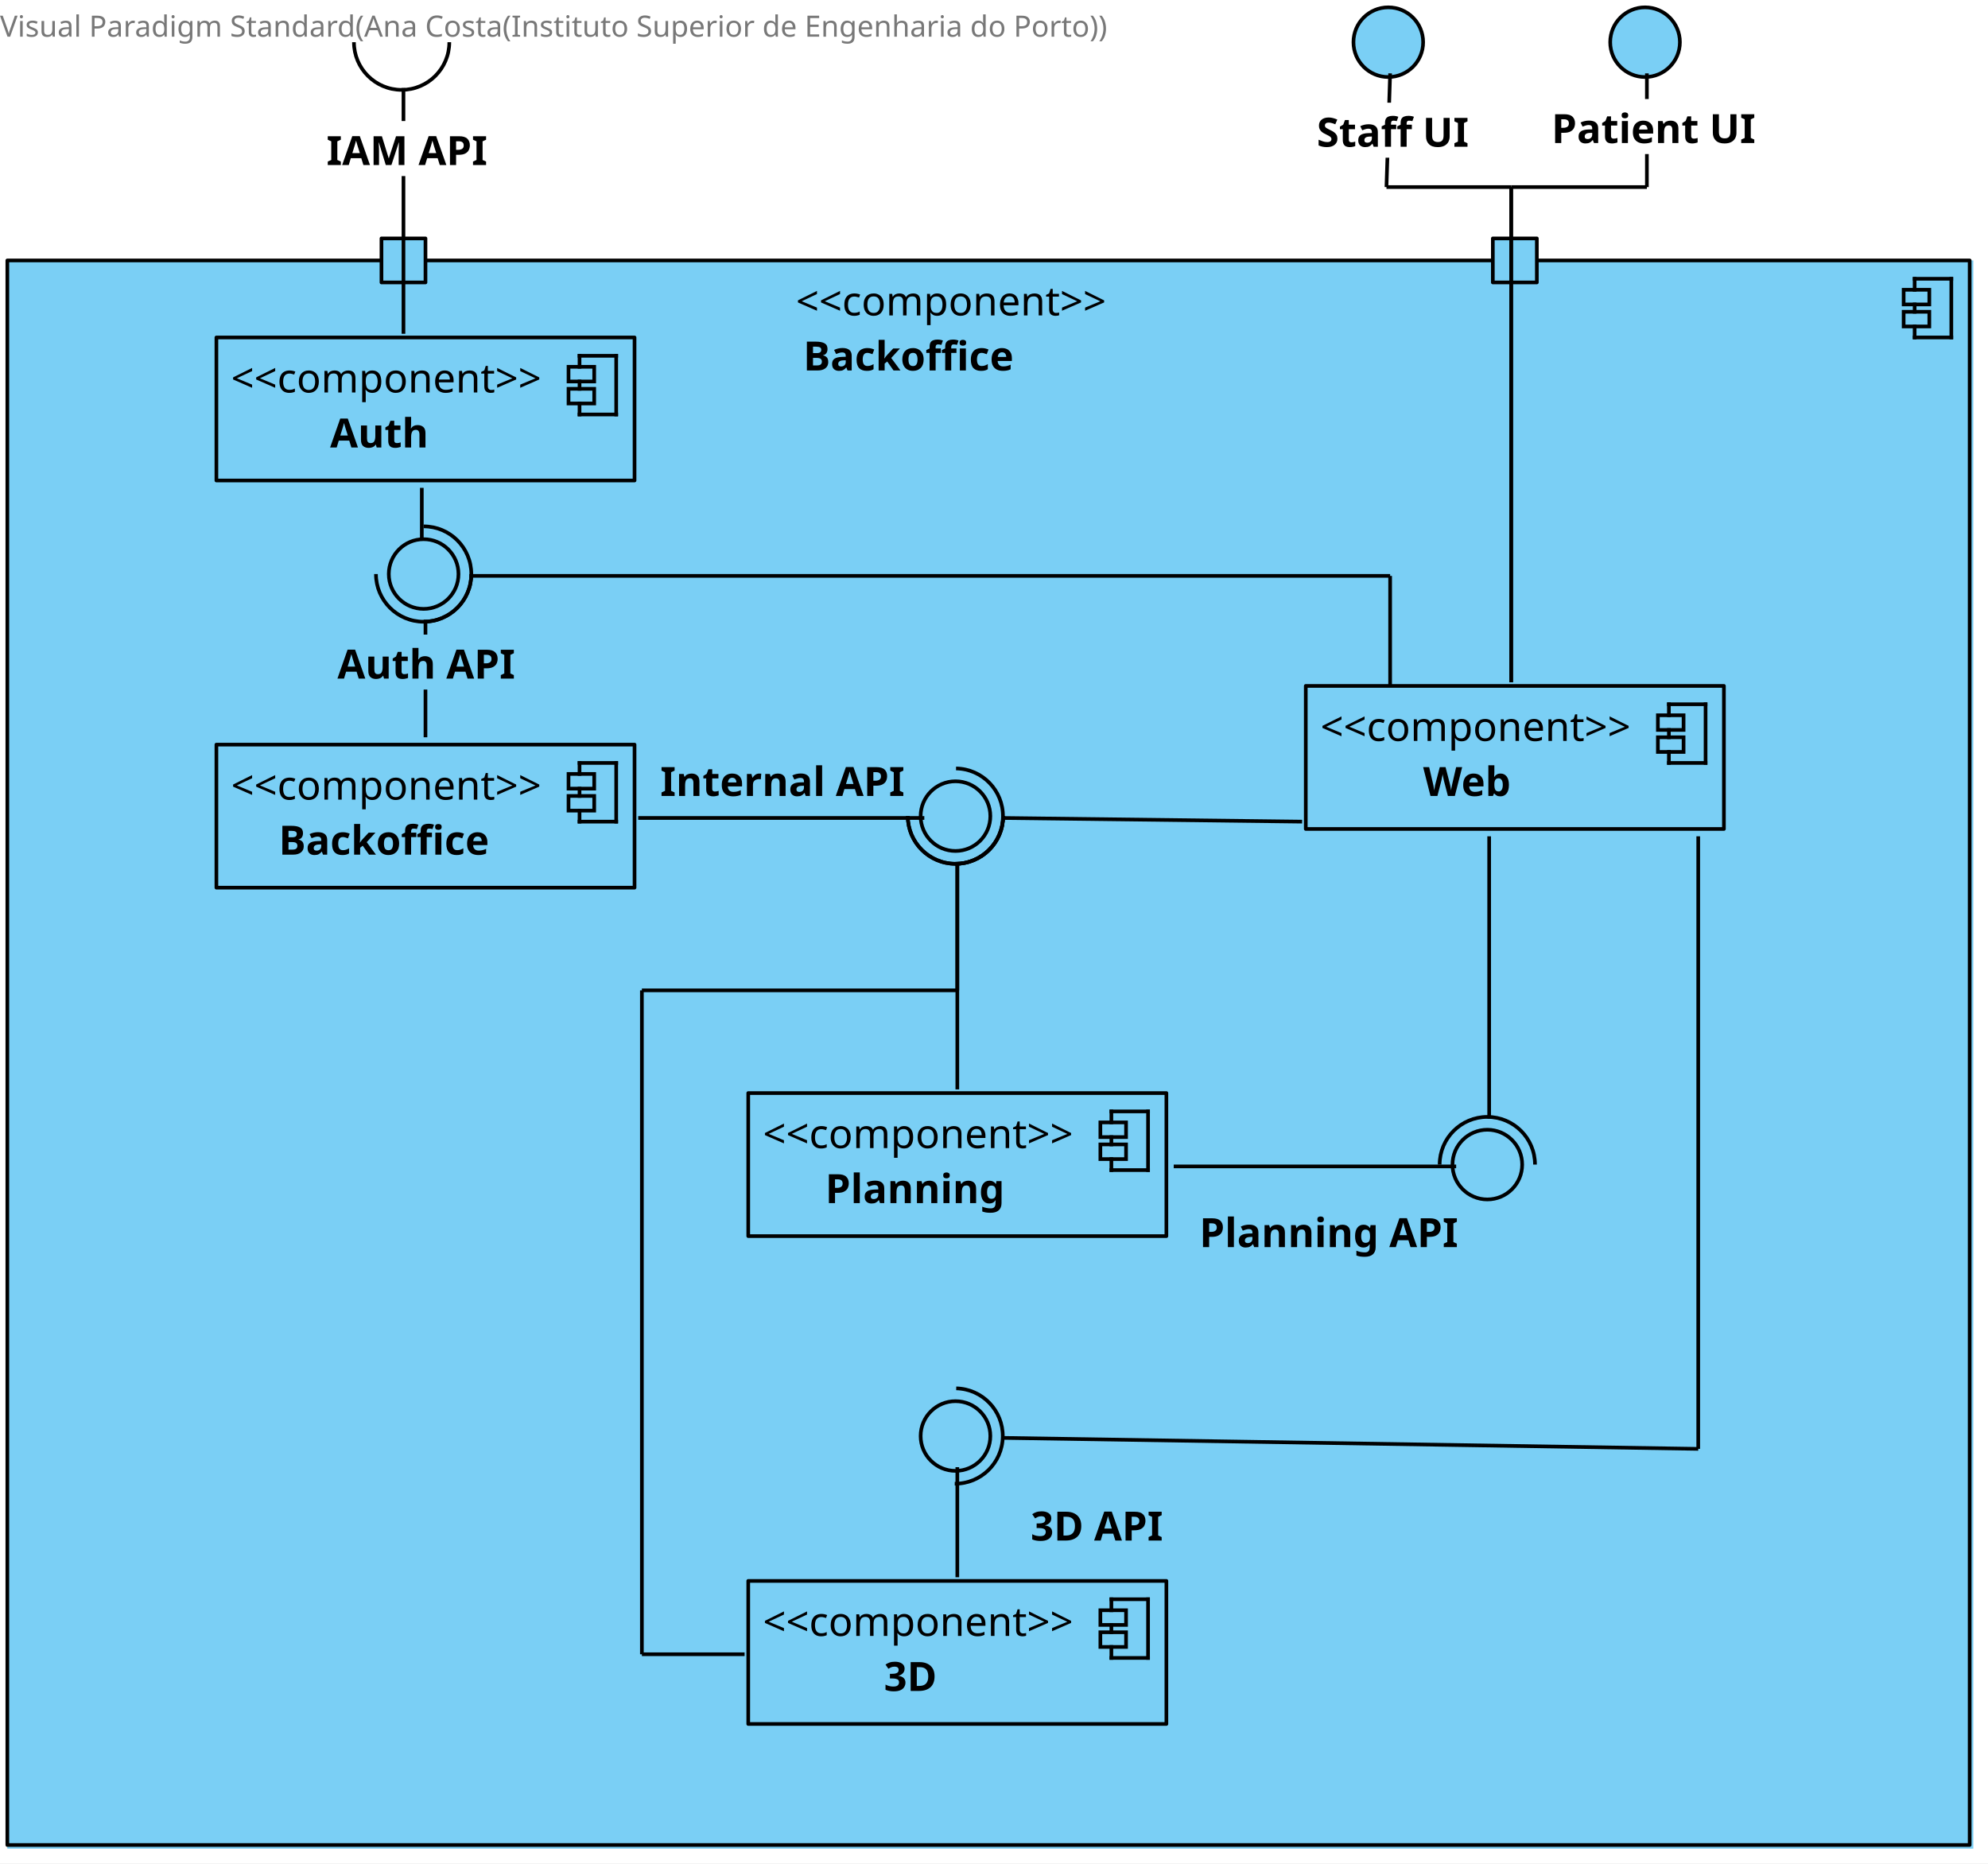
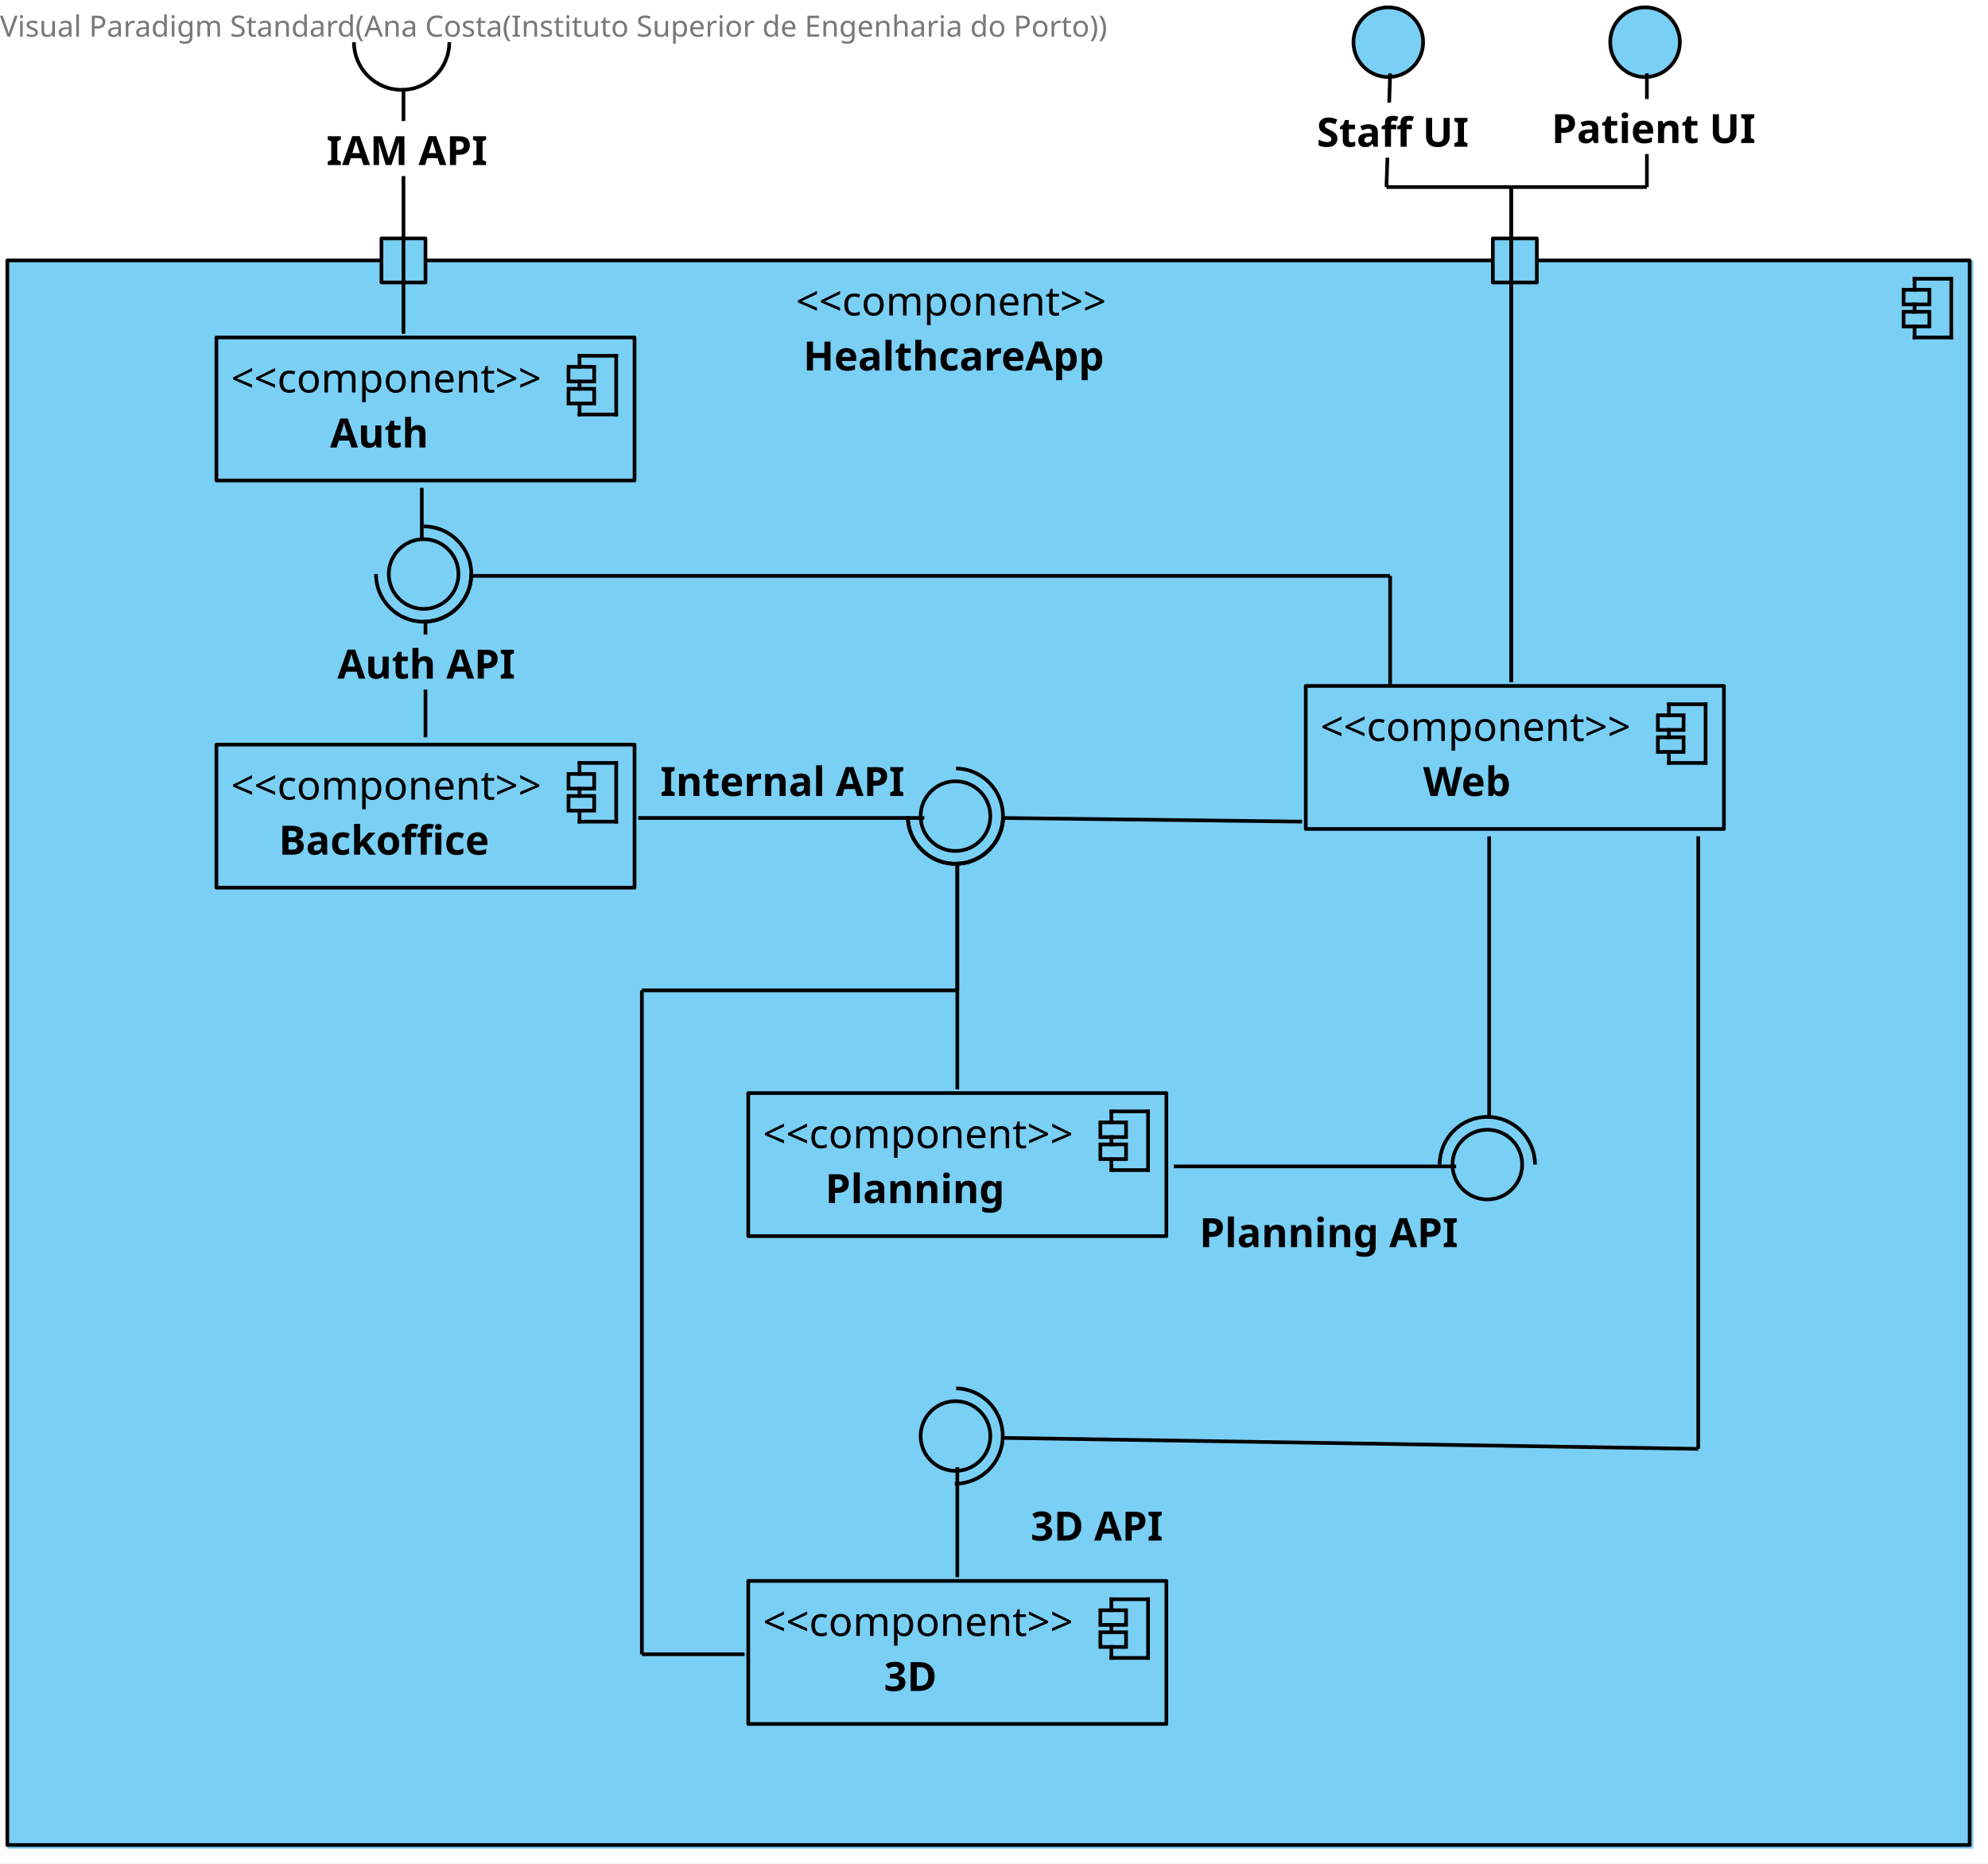
<svg xmlns="http://www.w3.org/2000/svg" fill-opacity="0" color-rendering="auto" color-interpolation="auto" text-rendering="auto" stroke="rgb(0,0,0)" stroke-linecap="square" width="542" stroke-miterlimit="10" shape-rendering="auto" stroke-opacity="0" fill="rgb(0,0,0)" stroke-dasharray="none" font-weight="normal" stroke-width="1" height="508" font-family="'Dialog'" font-style="normal" stroke-linejoin="miter" font-size="12px" stroke-dashoffset="0" image-rendering="auto">
  <defs id="genericDefs" />
  <g>
    <defs id="defs1">
      <clipPath clipPathUnits="userSpaceOnUse" id="clipPath1">
        <path d="M-7 -7 L547 -7 L547 444 L-7 444 L-7 -7 Z" />
      </clipPath>
      <clipPath clipPathUnits="userSpaceOnUse" id="clipPath2">
        <path d="M0 0 L0 433 L512 433 L512 0 Z" />
      </clipPath>
      <clipPath clipPathUnits="userSpaceOnUse" id="clipPath3">
        <path d="M0 0 L0 400 L536 400 L536 0 Z" />
      </clipPath>
      <clipPath clipPathUnits="userSpaceOnUse" id="clipPath4">
        <path d="M-7 -7 L126 -7 L126 51 L-7 51 L-7 -7 Z" />
      </clipPath>
      <clipPath clipPathUnits="userSpaceOnUse" id="clipPath5">
        <path d="M0 0 L0 40 L91 40 L91 0 Z" />
      </clipPath>
      <clipPath clipPathUnits="userSpaceOnUse" id="clipPath6">
        <path d="M0 0 L0 7 L115 7 L115 0 Z" />
      </clipPath>
      <clipPath clipPathUnits="userSpaceOnUse" id="clipPath7">
        <path d="M-7 -7 L31 -7 L31 31 L-7 31 L-7 -7 Z" />
      </clipPath>
      <clipPath clipPathUnits="userSpaceOnUse" id="clipPath8">
        <path d="M-7 -7 L23 -7 L23 23 L-7 23 L-7 -7 Z" />
      </clipPath>
      <clipPath clipPathUnits="userSpaceOnUse" id="clipPath9">
        <path d="M-60 -15 L120 -15 L120 30 L-60 30 L-60 -15 Z" />
      </clipPath>
      <clipPath clipPathUnits="userSpaceOnUse" id="clipPath10">
        <path d="M-82 -15 L164 -15 L164 30 L-82 30 L-82 -15 Z" />
      </clipPath>
      <clipPath clipPathUnits="userSpaceOnUse" id="clipPath11">
        <path d="M-89 -14 L178 -14 L178 28 L-89 28 L-89 -14 Z" />
      </clipPath>
      <clipPath clipPathUnits="userSpaceOnUse" id="clipPath12">
        <path d="M-56 -14 L112 -14 L112 28 L-56 28 L-56 -14 Z" />
      </clipPath>
      <clipPath clipPathUnits="userSpaceOnUse" id="clipPath13">
        <path d="M-71 -15 L142 -15 L142 30 L-71 30 L-71 -15 Z" />
      </clipPath>
      <clipPath clipPathUnits="userSpaceOnUse" id="clipPath14">
        <path d="M-62 -15 L124 -15 L124 30 L-62 30 L-62 -15 Z" />
      </clipPath>
      <clipPath clipPathUnits="userSpaceOnUse" id="clipPath15">
        <path d="M-67 -15 L134 -15 L134 30 L-67 30 L-67 -15 Z" />
      </clipPath>
      <clipPath clipPathUnits="userSpaceOnUse" id="clipPath16">
        <path d="M0 0 L172 0 L172 94 L0 94 L0 0 Z" />
      </clipPath>
      <clipPath clipPathUnits="userSpaceOnUse" id="clipPath17">
        <path d="M123 28 L123 43 L41 43 L41 28 ZM20 0 L20 11 L0 11 L0 94 L172 94 L172 0 Z" />
      </clipPath>
      <clipPath clipPathUnits="userSpaceOnUse" id="clipPath18">
        <path d="M0 0 L190 0 L190 105 L0 105 L0 0 Z" />
      </clipPath>
      <clipPath clipPathUnits="userSpaceOnUse" id="clipPath19">
        <path d="M0 0 L0 32 L33 32 L33 47 L0 47 L0 105 L190 105 L190 0 Z" />
      </clipPath>
      <clipPath clipPathUnits="userSpaceOnUse" id="clipPath20">
        <path d="M0 0 L181 0 L181 104 L0 104 L0 0 Z" />
      </clipPath>
      <clipPath clipPathUnits="userSpaceOnUse" id="clipPath21">
        <path d="M136 60 L136 74 L47 74 L47 60 ZM0 0 L0 104 L181 104 L181 0 Z" />
      </clipPath>
      <clipPath clipPathUnits="userSpaceOnUse" id="clipPath22">
        <path d="M0 0 L104 0 L104 185 L0 185 L0 0 Z" />
      </clipPath>
      <clipPath clipPathUnits="userSpaceOnUse" id="clipPath23">
        <path d="M0 0 L0 150 L50 150 L50 164 L0 164 L0 185 L104 185 L104 0 Z" />
      </clipPath>
      <clipPath clipPathUnits="userSpaceOnUse" id="clipPath24">
        <path d="M0 0 L129 0 L129 260 L0 260 L0 0 Z" />
      </clipPath>
      <clipPath clipPathUnits="userSpaceOnUse" id="clipPath25">
        <path d="M77 53 L77 68 L17 68 L17 53 ZM0 0 L0 260 L129 260 L129 67 L81 67 L81 52 L129 52 L129 0 Z" />
      </clipPath>
      <clipPath clipPathUnits="userSpaceOnUse" id="clipPath26">
        <path d="M0 0 L104 0 L104 134 L0 134 L0 0 Z" />
      </clipPath>
      <clipPath clipPathUnits="userSpaceOnUse" id="clipPath27">
        <path d="M0 0 L0 134 L104 134 L104 72 L60 72 L60 58 L104 58 L104 0 Z" />
      </clipPath>
      <clipPath clipPathUnits="userSpaceOnUse" id="clipPath28">
        <path d="M0 0 L298 0 L298 271 L0 271 L0 0 Z" />
      </clipPath>
      <clipPath clipPathUnits="userSpaceOnUse" id="clipPath29">
        <path d="M187 150 L187 164 L98 164 L98 150 ZM108 230 L108 244 L52 244 L52 230 ZM0 0 L0 27 L33 27 L33 42 L0 42 L0 271 L298 271 L298 0 Z" />
      </clipPath>
      <clipPath clipPathUnits="userSpaceOnUse" id="clipPath30">
        <path d="M0 0 L104 0 L104 170 L0 170 L0 0 Z" />
      </clipPath>
      <clipPath clipPathUnits="userSpaceOnUse" id="clipPath31">
        <path d="M0 0 L0 24 L41 24 L41 39 L0 39 L0 170 L104 170 L104 0 Z" />
      </clipPath>
      <clipPath clipPathUnits="userSpaceOnUse" id="clipPath32">
        <path d="M0 0 L190 0 L190 324 L0 324 L0 0 Z" />
      </clipPath>
      <clipPath clipPathUnits="userSpaceOnUse" id="clipPath33">
        <path d="M127 24 L127 39 L45 39 L45 24 ZM24 0 L24 7 L0 7 L0 324 L190 324 L190 241 L146 241 L146 227 L190 227 L190 0 Z" />
      </clipPath>
      <clipPath clipPathUnits="userSpaceOnUse" id="clipPath34">
        <path d="M0 0 L131 0 L131 260 L0 260 L0 0 Z" />
      </clipPath>
      <clipPath clipPathUnits="userSpaceOnUse" id="clipPath35">
        <path d="M117 52 L117 67 L46 67 L46 52 ZM0 0 L0 53 L42 53 L42 68 L0 68 L0 260 L131 260 L131 0 Z" />
      </clipPath>
      <clipPath clipPathUnits="userSpaceOnUse" id="clipPath36">
        <path d="M0 0 L94 0 L94 165 L0 165 L0 0 Z" />
      </clipPath>
      <clipPath clipPathUnits="userSpaceOnUse" id="clipPath37">
        <path d="M77 58 L77 73 L15 73 L15 58 ZM0 0 L0 165 L94 165 L94 0 Z" />
      </clipPath>
      <clipPath clipPathUnits="userSpaceOnUse" id="clipPath38">
        <path d="M0 0 L94 0 L94 109 L0 109 L0 0 Z" />
      </clipPath>
      <clipPath clipPathUnits="userSpaceOnUse" id="clipPath39">
        <path d="M79 86 L79 101 L12 101 L12 86 ZM0 0 L0 109 L94 109 L94 0 Z" />
      </clipPath>
      <clipPath clipPathUnits="userSpaceOnUse" id="clipPath40">
        <path d="M0 0 L94 0 L94 130 L0 130 L0 0 Z" />
      </clipPath>
      <clipPath clipPathUnits="userSpaceOnUse" id="clipPath41">
        <path d="M78 53 L78 68 L11 68 L11 53 ZM0 0 L0 130 L94 130 L94 0 Z" />
      </clipPath>
      <clipPath clipPathUnits="userSpaceOnUse" id="clipPath42">
        <path d="M0 0 L349 0 L349 124 L0 124 L0 0 Z" />
      </clipPath>
      <clipPath clipPathUnits="userSpaceOnUse" id="clipPath43">
        <path d="M70 61 L70 76 L3 76 L3 61 ZM173 93 L173 108 L91 108 L91 93 ZM0 0 L0 124 L349 124 L349 0 Z" />
      </clipPath>
    </defs>
    <g fill="white" text-rendering="geometricPrecision" fill-opacity="1" stroke-opacity="1" stroke="white">
      <rect x="0" width="542" height="508" y="0" stroke="none" />
    </g>
    <g font-size="11px" transform="translate(2,71)" fill-opacity="1" fill="rgb(122,207,245)" text-rendering="geometricPrecision" image-rendering="optimizeQuality" font-family="sans-serif" stroke="rgb(122,207,245)" font-weight="bold" stroke-opacity="1">
      <rect x="0" width="536" height="433" y="0" clip-path="url(#clipPath1)" stroke="none" />
    </g>
    <g fill-opacity="1" text-rendering="geometricPrecision" stroke="black" stroke-linecap="butt" transform="translate(2,71)" stroke-miterlimit="0" stroke-opacity="1" fill="black" font-weight="bold" font-family="sans-serif" stroke-linejoin="round" font-size="11px" image-rendering="optimizeQuality">
      <rect fill="none" x="0" width="535" height="432" y="0" clip-path="url(#clipPath1)" />
      <line stroke-linecap="square" clip-path="url(#clipPath1)" fill="none" x1="520" x2="530" y1="5" y2="5" stroke-linejoin="miter" stroke-miterlimit="10" />
      <line stroke-linecap="square" clip-path="url(#clipPath1)" fill="none" x1="530" x2="530" y1="5" y2="21" stroke-linejoin="miter" stroke-miterlimit="10" />
      <line stroke-linecap="square" clip-path="url(#clipPath1)" fill="none" x1="520" x2="530" y1="21" y2="21" stroke-linejoin="miter" stroke-miterlimit="10" />
      <line stroke-linecap="square" clip-path="url(#clipPath1)" fill="none" x1="520" x2="520" y1="5" y2="8" stroke-linejoin="miter" stroke-miterlimit="10" />
      <rect stroke-linecap="square" x="517" y="8" clip-path="url(#clipPath1)" fill="none" width="7" stroke-linejoin="miter" height="4" stroke-miterlimit="10" />
      <line stroke-linecap="square" clip-path="url(#clipPath1)" fill="none" x1="520" x2="520" y1="12" y2="14" stroke-linejoin="miter" stroke-miterlimit="10" />
      <rect stroke-linecap="square" x="517" y="14" clip-path="url(#clipPath1)" fill="none" width="7" stroke-linejoin="miter" height="4" stroke-miterlimit="10" />
      <line stroke-linecap="square" clip-path="url(#clipPath1)" fill="none" x1="520" x2="520" y1="18" y2="21" stroke-linejoin="miter" stroke-miterlimit="10" />
    </g>
    <g font-size="11px" transform="translate(2,71)" fill-opacity="1" fill="black" text-rendering="geometricPrecision" image-rendering="optimizeQuality" font-family="sans-serif" stroke="black" stroke-opacity="1">
      <text x="215" xml:space="preserve" y="15" clip-path="url(#clipPath2)" stroke="none">&lt;&lt;component&gt;&gt;</text>
-       <text x="217" xml:space="preserve" y="30" clip-path="url(#clipPath2)" font-weight="bold" stroke="none">Backoffice</text>
+       <text x="217" xml:space="preserve" y="30" clip-path="url(#clipPath2)" font-weight="bold" stroke="none">HealthcareApp</text>
    </g>
    <g font-size="11px" transform="translate(59,203)" fill-opacity="1" fill="rgb(122,207,245)" text-rendering="geometricPrecision" image-rendering="optimizeQuality" font-family="sans-serif" stroke="rgb(122,207,245)" font-weight="bold" stroke-opacity="1">
      <rect x="0" width="115" height="40" y="0" clip-path="url(#clipPath4)" stroke="none" />
    </g>
    <g fill-opacity="1" text-rendering="geometricPrecision" stroke="black" stroke-linecap="butt" transform="translate(59,203)" stroke-miterlimit="0" stroke-opacity="1" fill="black" font-weight="bold" font-family="sans-serif" stroke-linejoin="round" font-size="11px" image-rendering="optimizeQuality">
      <rect fill="none" x="0" width="114" height="39" y="0" clip-path="url(#clipPath4)" />
      <line stroke-linecap="square" clip-path="url(#clipPath4)" fill="none" x1="99" x2="109" y1="5" y2="5" stroke-linejoin="miter" stroke-miterlimit="10" />
      <line stroke-linecap="square" clip-path="url(#clipPath4)" fill="none" x1="109" x2="109" y1="5" y2="21" stroke-linejoin="miter" stroke-miterlimit="10" />
      <line stroke-linecap="square" clip-path="url(#clipPath4)" fill="none" x1="99" x2="109" y1="21" y2="21" stroke-linejoin="miter" stroke-miterlimit="10" />
      <line stroke-linecap="square" clip-path="url(#clipPath4)" fill="none" x1="99" x2="99" y1="5" y2="8" stroke-linejoin="miter" stroke-miterlimit="10" />
      <rect stroke-linecap="square" x="96" y="8" clip-path="url(#clipPath4)" fill="none" width="7" stroke-linejoin="miter" height="4" stroke-miterlimit="10" />
      <line stroke-linecap="square" clip-path="url(#clipPath4)" fill="none" x1="99" x2="99" y1="12" y2="14" stroke-linejoin="miter" stroke-miterlimit="10" />
      <rect stroke-linecap="square" x="96" y="14" clip-path="url(#clipPath4)" fill="none" width="7" stroke-linejoin="miter" height="4" stroke-miterlimit="10" />
      <line stroke-linecap="square" clip-path="url(#clipPath4)" fill="none" x1="99" x2="99" y1="18" y2="21" stroke-linejoin="miter" stroke-miterlimit="10" />
    </g>
    <g font-size="11px" transform="translate(59,203)" fill-opacity="1" fill="black" text-rendering="geometricPrecision" image-rendering="optimizeQuality" font-family="sans-serif" stroke="black" stroke-opacity="1">
      <text x="4" xml:space="preserve" y="15" clip-path="url(#clipPath5)" stroke="none">&lt;&lt;component&gt;&gt;</text>
      <text x="17" xml:space="preserve" y="30" clip-path="url(#clipPath5)" font-weight="bold" stroke="none">Backoffice</text>
    </g>
    <g font-size="11px" transform="translate(356,187)" fill-opacity="1" fill="rgb(122,207,245)" text-rendering="geometricPrecision" image-rendering="optimizeQuality" font-family="sans-serif" stroke="rgb(122,207,245)" font-weight="bold" stroke-opacity="1">
      <rect x="0" width="115" height="40" y="0" clip-path="url(#clipPath4)" stroke="none" />
    </g>
    <g fill-opacity="1" text-rendering="geometricPrecision" stroke="black" stroke-linecap="butt" transform="translate(356,187)" stroke-miterlimit="0" stroke-opacity="1" fill="black" font-weight="bold" font-family="sans-serif" stroke-linejoin="round" font-size="11px" image-rendering="optimizeQuality">
      <rect fill="none" x="0" width="114" height="39" y="0" clip-path="url(#clipPath4)" />
      <line stroke-linecap="square" clip-path="url(#clipPath4)" fill="none" x1="99" x2="109" y1="5" y2="5" stroke-linejoin="miter" stroke-miterlimit="10" />
      <line stroke-linecap="square" clip-path="url(#clipPath4)" fill="none" x1="109" x2="109" y1="5" y2="21" stroke-linejoin="miter" stroke-miterlimit="10" />
      <line stroke-linecap="square" clip-path="url(#clipPath4)" fill="none" x1="99" x2="109" y1="21" y2="21" stroke-linejoin="miter" stroke-miterlimit="10" />
      <line stroke-linecap="square" clip-path="url(#clipPath4)" fill="none" x1="99" x2="99" y1="5" y2="8" stroke-linejoin="miter" stroke-miterlimit="10" />
      <rect stroke-linecap="square" x="96" y="8" clip-path="url(#clipPath4)" fill="none" width="7" stroke-linejoin="miter" height="4" stroke-miterlimit="10" />
      <line stroke-linecap="square" clip-path="url(#clipPath4)" fill="none" x1="99" x2="99" y1="12" y2="14" stroke-linejoin="miter" stroke-miterlimit="10" />
      <rect stroke-linecap="square" x="96" y="14" clip-path="url(#clipPath4)" fill="none" width="7" stroke-linejoin="miter" height="4" stroke-miterlimit="10" />
      <line stroke-linecap="square" clip-path="url(#clipPath4)" fill="none" x1="99" x2="99" y1="18" y2="21" stroke-linejoin="miter" stroke-miterlimit="10" />
    </g>
    <g font-size="11px" transform="translate(356,187)" fill-opacity="1" fill="black" text-rendering="geometricPrecision" image-rendering="optimizeQuality" font-family="sans-serif" stroke="black" stroke-opacity="1">
      <text x="4" xml:space="preserve" y="15" clip-path="url(#clipPath5)" stroke="none">&lt;&lt;component&gt;&gt;</text>
      <text x="32" xml:space="preserve" y="30" clip-path="url(#clipPath5)" font-weight="bold" stroke="none">Web</text>
    </g>
    <g font-size="11px" transform="translate(204,298)" fill-opacity="1" fill="rgb(122,207,245)" text-rendering="geometricPrecision" image-rendering="optimizeQuality" font-family="sans-serif" stroke="rgb(122,207,245)" font-weight="bold" stroke-opacity="1">
      <rect x="0" width="115" height="40" y="0" clip-path="url(#clipPath4)" stroke="none" />
    </g>
    <g fill-opacity="1" text-rendering="geometricPrecision" stroke="black" stroke-linecap="butt" transform="translate(204,298)" stroke-miterlimit="0" stroke-opacity="1" fill="black" font-weight="bold" font-family="sans-serif" stroke-linejoin="round" font-size="11px" image-rendering="optimizeQuality">
      <rect fill="none" x="0" width="114" height="39" y="0" clip-path="url(#clipPath4)" />
      <line stroke-linecap="square" clip-path="url(#clipPath4)" fill="none" x1="99" x2="109" y1="5" y2="5" stroke-linejoin="miter" stroke-miterlimit="10" />
      <line stroke-linecap="square" clip-path="url(#clipPath4)" fill="none" x1="109" x2="109" y1="5" y2="21" stroke-linejoin="miter" stroke-miterlimit="10" />
      <line stroke-linecap="square" clip-path="url(#clipPath4)" fill="none" x1="99" x2="109" y1="21" y2="21" stroke-linejoin="miter" stroke-miterlimit="10" />
      <line stroke-linecap="square" clip-path="url(#clipPath4)" fill="none" x1="99" x2="99" y1="5" y2="8" stroke-linejoin="miter" stroke-miterlimit="10" />
      <rect stroke-linecap="square" x="96" y="8" clip-path="url(#clipPath4)" fill="none" width="7" stroke-linejoin="miter" height="4" stroke-miterlimit="10" />
      <line stroke-linecap="square" clip-path="url(#clipPath4)" fill="none" x1="99" x2="99" y1="12" y2="14" stroke-linejoin="miter" stroke-miterlimit="10" />
      <rect stroke-linecap="square" x="96" y="14" clip-path="url(#clipPath4)" fill="none" width="7" stroke-linejoin="miter" height="4" stroke-miterlimit="10" />
      <line stroke-linecap="square" clip-path="url(#clipPath4)" fill="none" x1="99" x2="99" y1="18" y2="21" stroke-linejoin="miter" stroke-miterlimit="10" />
    </g>
    <g font-size="11px" transform="translate(204,298)" fill-opacity="1" fill="black" text-rendering="geometricPrecision" image-rendering="optimizeQuality" font-family="sans-serif" stroke="black" stroke-opacity="1">
      <text x="4" xml:space="preserve" y="15" clip-path="url(#clipPath5)" stroke="none">&lt;&lt;component&gt;&gt;</text>
      <text x="21" xml:space="preserve" y="30" clip-path="url(#clipPath5)" font-weight="bold" stroke="none">Planning</text>
    </g>
    <g font-size="11px" transform="translate(369,2)" fill-opacity="1" fill="rgb(122,207,245)" text-rendering="geometricPrecision" image-rendering="optimizeQuality" font-family="sans-serif" stroke="rgb(122,207,245)" font-weight="bold" stroke-opacity="1">
      <circle r="9.5" clip-path="url(#clipPath7)" cx="9.5" cy="9.5" stroke="none" />
    </g>
    <g fill-opacity="1" text-rendering="geometricPrecision" stroke="black" stroke-linecap="butt" transform="translate(369,2)" stroke-miterlimit="0" stroke-opacity="1" fill="black" font-weight="bold" font-family="sans-serif" stroke-linejoin="round" font-size="11px" image-rendering="optimizeQuality">
      <circle fill="none" r="9.5" clip-path="url(#clipPath7)" cx="9.5" cy="9.5" />
    </g>
    <g font-size="11px" transform="translate(251,213)" fill-opacity="1" fill="rgb(122,207,245)" text-rendering="geometricPrecision" image-rendering="optimizeQuality" font-family="sans-serif" stroke="rgb(122,207,245)" font-weight="bold" stroke-opacity="1">
      <circle r="9.5" clip-path="url(#clipPath7)" cx="9.5" cy="9.5" stroke="none" />
    </g>
    <g fill-opacity="1" text-rendering="geometricPrecision" stroke="black" stroke-linecap="butt" transform="translate(251,213)" stroke-miterlimit="0" stroke-opacity="1" fill="black" font-weight="bold" font-family="sans-serif" stroke-linejoin="round" font-size="11px" image-rendering="optimizeQuality">
      <circle fill="none" r="9.5" clip-path="url(#clipPath7)" cx="9.5" cy="9.5" />
    </g>
    <g font-size="11px" transform="translate(396,308)" fill-opacity="1" fill="rgb(122,207,245)" text-rendering="geometricPrecision" image-rendering="optimizeQuality" font-family="sans-serif" stroke="rgb(122,207,245)" font-weight="bold" stroke-opacity="1">
      <circle r="9.5" clip-path="url(#clipPath7)" cx="9.5" cy="9.5" stroke="none" />
    </g>
    <g fill-opacity="1" text-rendering="geometricPrecision" stroke="black" stroke-linecap="butt" transform="translate(396,308)" stroke-miterlimit="0" stroke-opacity="1" fill="black" font-weight="bold" font-family="sans-serif" stroke-linejoin="round" font-size="11px" image-rendering="optimizeQuality">
      <circle fill="none" r="9.5" clip-path="url(#clipPath7)" cx="9.5" cy="9.5" />
    </g>
    <g font-size="11px" transform="translate(204,431)" fill-opacity="1" fill="rgb(122,207,245)" text-rendering="geometricPrecision" image-rendering="optimizeQuality" font-family="sans-serif" stroke="rgb(122,207,245)" font-weight="bold" stroke-opacity="1">
      <rect x="0" width="115" height="40" y="0" clip-path="url(#clipPath4)" stroke="none" />
    </g>
    <g fill-opacity="1" text-rendering="geometricPrecision" stroke="black" stroke-linecap="butt" transform="translate(204,431)" stroke-miterlimit="0" stroke-opacity="1" fill="black" font-weight="bold" font-family="sans-serif" stroke-linejoin="round" font-size="11px" image-rendering="optimizeQuality">
      <rect fill="none" x="0" width="114" height="39" y="0" clip-path="url(#clipPath4)" />
      <line stroke-linecap="square" clip-path="url(#clipPath4)" fill="none" x1="99" x2="109" y1="5" y2="5" stroke-linejoin="miter" stroke-miterlimit="10" />
      <line stroke-linecap="square" clip-path="url(#clipPath4)" fill="none" x1="109" x2="109" y1="5" y2="21" stroke-linejoin="miter" stroke-miterlimit="10" />
      <line stroke-linecap="square" clip-path="url(#clipPath4)" fill="none" x1="99" x2="109" y1="21" y2="21" stroke-linejoin="miter" stroke-miterlimit="10" />
      <line stroke-linecap="square" clip-path="url(#clipPath4)" fill="none" x1="99" x2="99" y1="5" y2="8" stroke-linejoin="miter" stroke-miterlimit="10" />
      <rect stroke-linecap="square" x="96" y="8" clip-path="url(#clipPath4)" fill="none" width="7" stroke-linejoin="miter" height="4" stroke-miterlimit="10" />
      <line stroke-linecap="square" clip-path="url(#clipPath4)" fill="none" x1="99" x2="99" y1="12" y2="14" stroke-linejoin="miter" stroke-miterlimit="10" />
      <rect stroke-linecap="square" x="96" y="14" clip-path="url(#clipPath4)" fill="none" width="7" stroke-linejoin="miter" height="4" stroke-miterlimit="10" />
      <line stroke-linecap="square" clip-path="url(#clipPath4)" fill="none" x1="99" x2="99" y1="18" y2="21" stroke-linejoin="miter" stroke-miterlimit="10" />
    </g>
    <g font-size="11px" transform="translate(204,431)" fill-opacity="1" fill="black" text-rendering="geometricPrecision" image-rendering="optimizeQuality" font-family="sans-serif" stroke="black" stroke-opacity="1">
      <text x="4" xml:space="preserve" y="15" clip-path="url(#clipPath5)" stroke="none">&lt;&lt;component&gt;&gt;</text>
      <text x="37" xml:space="preserve" y="30" clip-path="url(#clipPath5)" font-weight="bold" stroke="none">3D</text>
    </g>
    <g font-size="11px" transform="translate(251,382)" fill-opacity="1" fill="rgb(122,207,245)" text-rendering="geometricPrecision" image-rendering="optimizeQuality" font-family="sans-serif" stroke="rgb(122,207,245)" font-weight="bold" stroke-opacity="1">
      <circle r="9.5" clip-path="url(#clipPath7)" cx="9.5" cy="9.5" stroke="none" />
    </g>
    <g fill-opacity="1" text-rendering="geometricPrecision" stroke="black" stroke-linecap="butt" transform="translate(251,382)" stroke-miterlimit="0" stroke-opacity="1" fill="black" font-weight="bold" font-family="sans-serif" stroke-linejoin="round" font-size="11px" image-rendering="optimizeQuality">
      <circle fill="none" r="9.5" clip-path="url(#clipPath7)" cx="9.5" cy="9.5" />
    </g>
    <g font-size="11px" transform="translate(59,92)" fill-opacity="1" fill="rgb(122,207,245)" text-rendering="geometricPrecision" image-rendering="optimizeQuality" font-family="sans-serif" stroke="rgb(122,207,245)" font-weight="bold" stroke-opacity="1">
      <rect x="0" width="115" height="40" y="0" clip-path="url(#clipPath4)" stroke="none" />
    </g>
    <g fill-opacity="1" text-rendering="geometricPrecision" stroke="black" stroke-linecap="butt" transform="translate(59,92)" stroke-miterlimit="0" stroke-opacity="1" fill="black" font-weight="bold" font-family="sans-serif" stroke-linejoin="round" font-size="11px" image-rendering="optimizeQuality">
      <rect fill="none" x="0" width="114" height="39" y="0" clip-path="url(#clipPath4)" />
      <line stroke-linecap="square" clip-path="url(#clipPath4)" fill="none" x1="99" x2="109" y1="5" y2="5" stroke-linejoin="miter" stroke-miterlimit="10" />
      <line stroke-linecap="square" clip-path="url(#clipPath4)" fill="none" x1="109" x2="109" y1="5" y2="21" stroke-linejoin="miter" stroke-miterlimit="10" />
      <line stroke-linecap="square" clip-path="url(#clipPath4)" fill="none" x1="99" x2="109" y1="21" y2="21" stroke-linejoin="miter" stroke-miterlimit="10" />
      <line stroke-linecap="square" clip-path="url(#clipPath4)" fill="none" x1="99" x2="99" y1="5" y2="8" stroke-linejoin="miter" stroke-miterlimit="10" />
      <rect stroke-linecap="square" x="96" y="8" clip-path="url(#clipPath4)" fill="none" width="7" stroke-linejoin="miter" height="4" stroke-miterlimit="10" />
      <line stroke-linecap="square" clip-path="url(#clipPath4)" fill="none" x1="99" x2="99" y1="12" y2="14" stroke-linejoin="miter" stroke-miterlimit="10" />
      <rect stroke-linecap="square" x="96" y="14" clip-path="url(#clipPath4)" fill="none" width="7" stroke-linejoin="miter" height="4" stroke-miterlimit="10" />
      <line stroke-linecap="square" clip-path="url(#clipPath4)" fill="none" x1="99" x2="99" y1="18" y2="21" stroke-linejoin="miter" stroke-miterlimit="10" />
    </g>
    <g font-size="11px" transform="translate(59,92)" fill-opacity="1" fill="black" text-rendering="geometricPrecision" image-rendering="optimizeQuality" font-family="sans-serif" stroke="black" stroke-opacity="1">
      <text x="4" xml:space="preserve" y="15" clip-path="url(#clipPath5)" stroke="none">&lt;&lt;component&gt;&gt;</text>
      <text x="31" xml:space="preserve" y="30" clip-path="url(#clipPath5)" font-weight="bold" stroke="none">Auth</text>
    </g>
    <g font-size="11px" transform="translate(439,2)" fill-opacity="1" fill="rgb(122,207,245)" text-rendering="geometricPrecision" image-rendering="optimizeQuality" font-family="sans-serif" stroke="rgb(122,207,245)" font-weight="bold" stroke-opacity="1">
      <circle r="9.5" clip-path="url(#clipPath7)" cx="9.5" cy="9.5" stroke="none" />
    </g>
    <g fill-opacity="1" text-rendering="geometricPrecision" stroke="black" stroke-linecap="butt" transform="translate(439,2)" stroke-miterlimit="0" stroke-opacity="1" fill="black" font-weight="bold" font-family="sans-serif" stroke-linejoin="round" font-size="11px" image-rendering="optimizeQuality">
      <circle fill="none" r="9.5" clip-path="url(#clipPath7)" cx="9.5" cy="9.5" />
    </g>
    <g font-size="11px" transform="translate(407,65)" fill-opacity="1" fill="rgb(122,207,245)" text-rendering="geometricPrecision" image-rendering="optimizeQuality" font-family="sans-serif" stroke="rgb(122,207,245)" stroke-opacity="1">
      <rect x="0" width="12" height="12" y="0" clip-path="url(#clipPath8)" stroke="none" />
    </g>
    <g stroke-linecap="butt" font-size="11px" transform="translate(407,65)" fill-opacity="1" fill="black" text-rendering="geometricPrecision" image-rendering="optimizeQuality" font-family="sans-serif" stroke-linejoin="round" stroke="black" stroke-opacity="1" stroke-miterlimit="0">
      <rect fill="none" x="0" width="12" height="12" y="0" clip-path="url(#clipPath8)" />
    </g>
    <g font-size="11px" transform="translate(106,147)" fill-opacity="1" fill="rgb(122,207,245)" text-rendering="geometricPrecision" image-rendering="optimizeQuality" font-family="sans-serif" stroke="rgb(122,207,245)" font-weight="bold" stroke-opacity="1">
      <circle r="9.5" clip-path="url(#clipPath7)" cx="9.5" cy="9.5" stroke="none" />
    </g>
    <g fill-opacity="1" text-rendering="geometricPrecision" stroke="black" stroke-linecap="butt" transform="translate(106,147)" stroke-miterlimit="0" stroke-opacity="1" fill="black" font-weight="bold" font-family="sans-serif" stroke-linejoin="round" font-size="11px" image-rendering="optimizeQuality">
      <circle fill="none" r="9.5" clip-path="url(#clipPath7)" cx="9.5" cy="9.5" />
    </g>
    <g font-size="11px" transform="translate(104,65)" fill-opacity="1" fill="rgb(122,207,245)" text-rendering="geometricPrecision" image-rendering="optimizeQuality" font-family="sans-serif" stroke="rgb(122,207,245)" stroke-opacity="1">
      <rect x="0" width="12" height="12" y="0" clip-path="url(#clipPath8)" stroke="none" />
    </g>
    <g stroke-linecap="butt" font-size="11px" transform="translate(104,65)" fill-opacity="1" fill="black" text-rendering="geometricPrecision" image-rendering="optimizeQuality" font-family="sans-serif" stroke-linejoin="round" stroke="black" stroke-opacity="1" stroke-miterlimit="0">
      <rect fill="none" x="0" width="12" height="12" y="0" clip-path="url(#clipPath8)" />
    </g>
    <g font-size="11px" transform="translate(349,28)" fill-opacity="1" fill="black" text-rendering="geometricPrecision" image-rendering="optimizeQuality" font-family="sans-serif" stroke="black" font-weight="bold" stroke-opacity="1">
      <text x="10" xml:space="preserve" y="12" clip-path="url(#clipPath9)" stroke="none">Staff UI</text>
    </g>
    <g font-size="11px" transform="translate(170,205)" fill-opacity="1" fill="black" text-rendering="geometricPrecision" image-rendering="optimizeQuality" font-family="sans-serif" stroke="black" font-weight="bold" stroke-opacity="1">
      <text x="10" xml:space="preserve" y="12" clip-path="url(#clipPath10)" stroke="none">Internal API</text>
    </g>
    <g font-size="11px" transform="translate(317,328)" fill-opacity="1" fill="black" text-rendering="geometricPrecision" image-rendering="optimizeQuality" font-family="sans-serif" stroke="black" font-weight="bold" stroke-opacity="1">
      <text x="10" xml:space="preserve" y="12" clip-path="url(#clipPath11)" stroke="none">Planning API</text>
    </g>
    <g font-size="11px" transform="translate(271,408)" fill-opacity="1" fill="black" text-rendering="geometricPrecision" image-rendering="optimizeQuality" font-family="sans-serif" stroke="black" font-weight="bold" stroke-opacity="1">
      <text x="10" xml:space="preserve" y="12" clip-path="url(#clipPath12)" stroke="none">3D API</text>
    </g>
    <g font-size="11px" transform="translate(413,27)" fill-opacity="1" fill="black" text-rendering="geometricPrecision" image-rendering="optimizeQuality" font-family="sans-serif" stroke="black" font-weight="bold" stroke-opacity="1">
      <text x="10" xml:space="preserve" y="12" clip-path="url(#clipPath13)" stroke="none">Patient UI</text>
    </g>
    <g font-size="11px" transform="translate(79,33)" fill-opacity="1" fill="black" text-rendering="geometricPrecision" image-rendering="optimizeQuality" font-family="sans-serif" stroke="black" font-weight="bold" stroke-opacity="1">
      <text x="10" xml:space="preserve" y="12" clip-path="url(#clipPath14)" stroke="none">IAM API</text>
    </g>
    <g font-size="11px" transform="translate(82,173)" fill-opacity="1" fill="black" text-rendering="geometricPrecision" image-rendering="optimizeQuality" font-family="sans-serif" stroke="black" font-weight="bold" stroke-opacity="1">
      <text x="10" xml:space="preserve" y="12" clip-path="url(#clipPath15)" stroke="none">Auth API</text>
    </g>
    <g stroke-linecap="butt" font-size="11px" transform="translate(129,177)" fill-opacity="1" fill="black" text-rendering="geometricPrecision" image-rendering="optimizeQuality" font-family="sans-serif" stroke-linejoin="round" stroke="black" stroke-opacity="1">
      <line y2="46" fill="none" x1="123" clip-path="url(#clipPath17)" x2="45" y1="46" />
    </g>
    <g stroke-linecap="butt" font-size="11px" transform="translate(219,173)" fill-opacity="1" fill="black" text-rendering="geometricPrecision" image-rendering="optimizeQuality" font-family="sans-serif" stroke-linejoin="round" stroke="black" stroke-opacity="1">
      <line y2="50" fill="none" x1="136" clip-path="url(#clipPath19)" x2="54" y1="51" />
      <path fill="none" d="M41.349 62.499 A13 13 0 0 0 41.651 36.501" clip-path="url(#clipPath19)" />
    </g>
    <g stroke-linecap="butt" font-size="11px" transform="translate(270,268)" fill-opacity="1" fill="black" text-rendering="geometricPrecision" image-rendering="optimizeQuality" font-family="sans-serif" stroke-linejoin="round" stroke="black" stroke-opacity="1">
      <line y2="50" fill="none" x1="127" clip-path="url(#clipPath21)" x2="50" y1="50" />
    </g>
    <g stroke-linecap="butt" font-size="11px" transform="translate(356,178)" fill-opacity="1" fill="black" text-rendering="geometricPrecision" image-rendering="optimizeQuality" font-family="sans-serif" stroke-linejoin="round" stroke="black" stroke-opacity="1">
      <line y2="127" fill="none" x1="50" clip-path="url(#clipPath23)" x2="50" y1="50" />
      <path fill="none" d="M62.5 139.5 A13 13 0 0 0 36.5 139.5" clip-path="url(#clipPath23)" />
    </g>
    <g stroke-linecap="butt" font-size="11px" transform="translate(332,-25)" fill-opacity="1" fill="black" text-rendering="geometricPrecision" image-rendering="optimizeQuality" font-family="sans-serif" stroke-linejoin="round" stroke="black" stroke-opacity="1">
      <line y2="76" fill="none" x1="47" clip-path="url(#clipPath25)" x2="46" y1="45" />
      <line y2="76" fill="none" x1="46" clip-path="url(#clipPath25)" x2="80" y1="76" />
      <line y2="211" fill="none" x1="80" clip-path="url(#clipPath25)" x2="80" y1="76" />
    </g>
    <g stroke-linecap="butt" font-size="11px" transform="translate(211,350)" fill-opacity="1" fill="black" text-rendering="geometricPrecision" image-rendering="optimizeQuality" font-family="sans-serif" stroke-linejoin="round" stroke="black" stroke-opacity="1">
      <line y2="80" fill="none" x1="50" clip-path="url(#clipPath27)" x2="50" y1="50" />
    </g>
    <g stroke-linecap="butt" font-size="11px" transform="translate(219,178)" fill-opacity="1" fill="black" text-rendering="geometricPrecision" image-rendering="optimizeQuality" font-family="sans-serif" stroke-linejoin="round" stroke="black" stroke-opacity="1">
      <line y2="217" fill="none" x1="244" clip-path="url(#clipPath29)" x2="244" y1="50" />
      <line y2="214" fill="none" x1="244" clip-path="url(#clipPath29)" x2="54" y1="217" />
      <path fill="none" d="M41.299 226.498 A13 13 0 0 0 41.701 200.502" clip-path="url(#clipPath29)" />
    </g>
    <g stroke-linecap="butt" font-size="11px" transform="translate(211,181)" fill-opacity="1" fill="black" text-rendering="geometricPrecision" image-rendering="optimizeQuality" font-family="sans-serif" stroke-linejoin="round" stroke="black" stroke-opacity="1">
      <line y2="54" fill="none" x1="50" clip-path="url(#clipPath31)" x2="50" y1="116" />
      <path fill="none" d="M36.5 41.5 A13 13 0 0 0 62.5 41.5" clip-path="url(#clipPath31)" />
    </g>
    <g stroke-linecap="butt" font-size="11px" transform="translate(125,181)" fill-opacity="1" fill="black" text-rendering="geometricPrecision" image-rendering="optimizeQuality" font-family="sans-serif" stroke-linejoin="round" stroke="black" stroke-opacity="1">
      <line y2="270" fill="none" x1="78" clip-path="url(#clipPath33)" x2="50" y1="270" />
      <line y2="89" fill="none" x1="50" clip-path="url(#clipPath33)" x2="50" y1="270" />
      <line y2="89" fill="none" x1="50" clip-path="url(#clipPath33)" x2="136" y1="89" />
      <line y2="54" fill="none" x1="136" clip-path="url(#clipPath33)" x2="136" y1="89" />
      <path fill="none" d="M122.5 41.5 A13 13 0 0 0 148.5 41.5" clip-path="url(#clipPath33)" />
    </g>
    <g stroke-linecap="butt" font-size="11px" transform="translate(367,-25)" fill-opacity="1" fill="black" text-rendering="geometricPrecision" image-rendering="optimizeQuality" font-family="sans-serif" stroke-linejoin="round" stroke="black" stroke-opacity="1">
      <line y2="76" fill="none" x1="82" clip-path="url(#clipPath35)" x2="82" y1="45" />
      <line y2="76" fill="none" x1="82" clip-path="url(#clipPath35)" x2="45" y1="76" />
      <line y2="211" fill="none" x1="45" clip-path="url(#clipPath35)" x2="45" y1="76" />
    </g>
    <g stroke-linecap="butt" font-size="11px" transform="translate(64,-25)" fill-opacity="1" fill="black" text-rendering="geometricPrecision" image-rendering="optimizeQuality" font-family="sans-serif" stroke-linejoin="round" stroke="black" stroke-opacity="1">
      <line y2="49" fill="none" x1="46" clip-path="url(#clipPath37)" x2="46" y1="116" />
      <path fill="none" d="M32.5 36.5 A13 13 0 0 0 58.5 36.5" clip-path="url(#clipPath37)" />
    </g>
    <g stroke-linecap="butt" font-size="11px" transform="translate(70,87)" fill-opacity="1" fill="black" text-rendering="geometricPrecision" image-rendering="optimizeQuality" font-family="sans-serif" stroke-linejoin="round" stroke="black" stroke-opacity="1">
      <line y2="46" fill="none" x1="45" clip-path="url(#clipPath39)" x2="45" y1="60" />
    </g>
    <g stroke-linecap="butt" font-size="11px" transform="translate(71,120)" fill-opacity="1" fill="black" text-rendering="geometricPrecision" image-rendering="optimizeQuality" font-family="sans-serif" stroke-linejoin="round" stroke="black" stroke-opacity="1">
      <line y2="49" fill="none" x1="45" clip-path="url(#clipPath41)" x2="45" y1="81" />
      <path fill="none" d="M31.5 36.5 A13 13 0 0 0 57.5 36.5" clip-path="url(#clipPath41)" />
    </g>
    <g stroke-linecap="butt" font-size="11px" transform="translate(79,112)" fill-opacity="1" fill="black" text-rendering="geometricPrecision" image-rendering="optimizeQuality" font-family="sans-serif" stroke-linejoin="round" stroke="black" stroke-opacity="1">
      <line y2="45" fill="none" x1="300" clip-path="url(#clipPath43)" x2="300" y1="75" />
      <line y2="45" fill="none" x1="300" clip-path="url(#clipPath43)" x2="49" y1="45" />
      <path fill="none" d="M36.5 57.5 A13 13 0 0 0 36.5 31.5" clip-path="url(#clipPath43)" />
    </g>
    <g font-size="8px" fill-opacity="1" fill="rgb(120,120,120)" text-rendering="geometricPrecision" image-rendering="optimizeQuality" stroke="rgb(120,120,120)" stroke-opacity="1">
      <text x="0" xml:space="preserve" y="10" stroke="none">Visual Paradigm Standard(Ana Costa(Instituto Superior de Engenharia do Porto))</text>
    </g>
  </g>
</svg>
